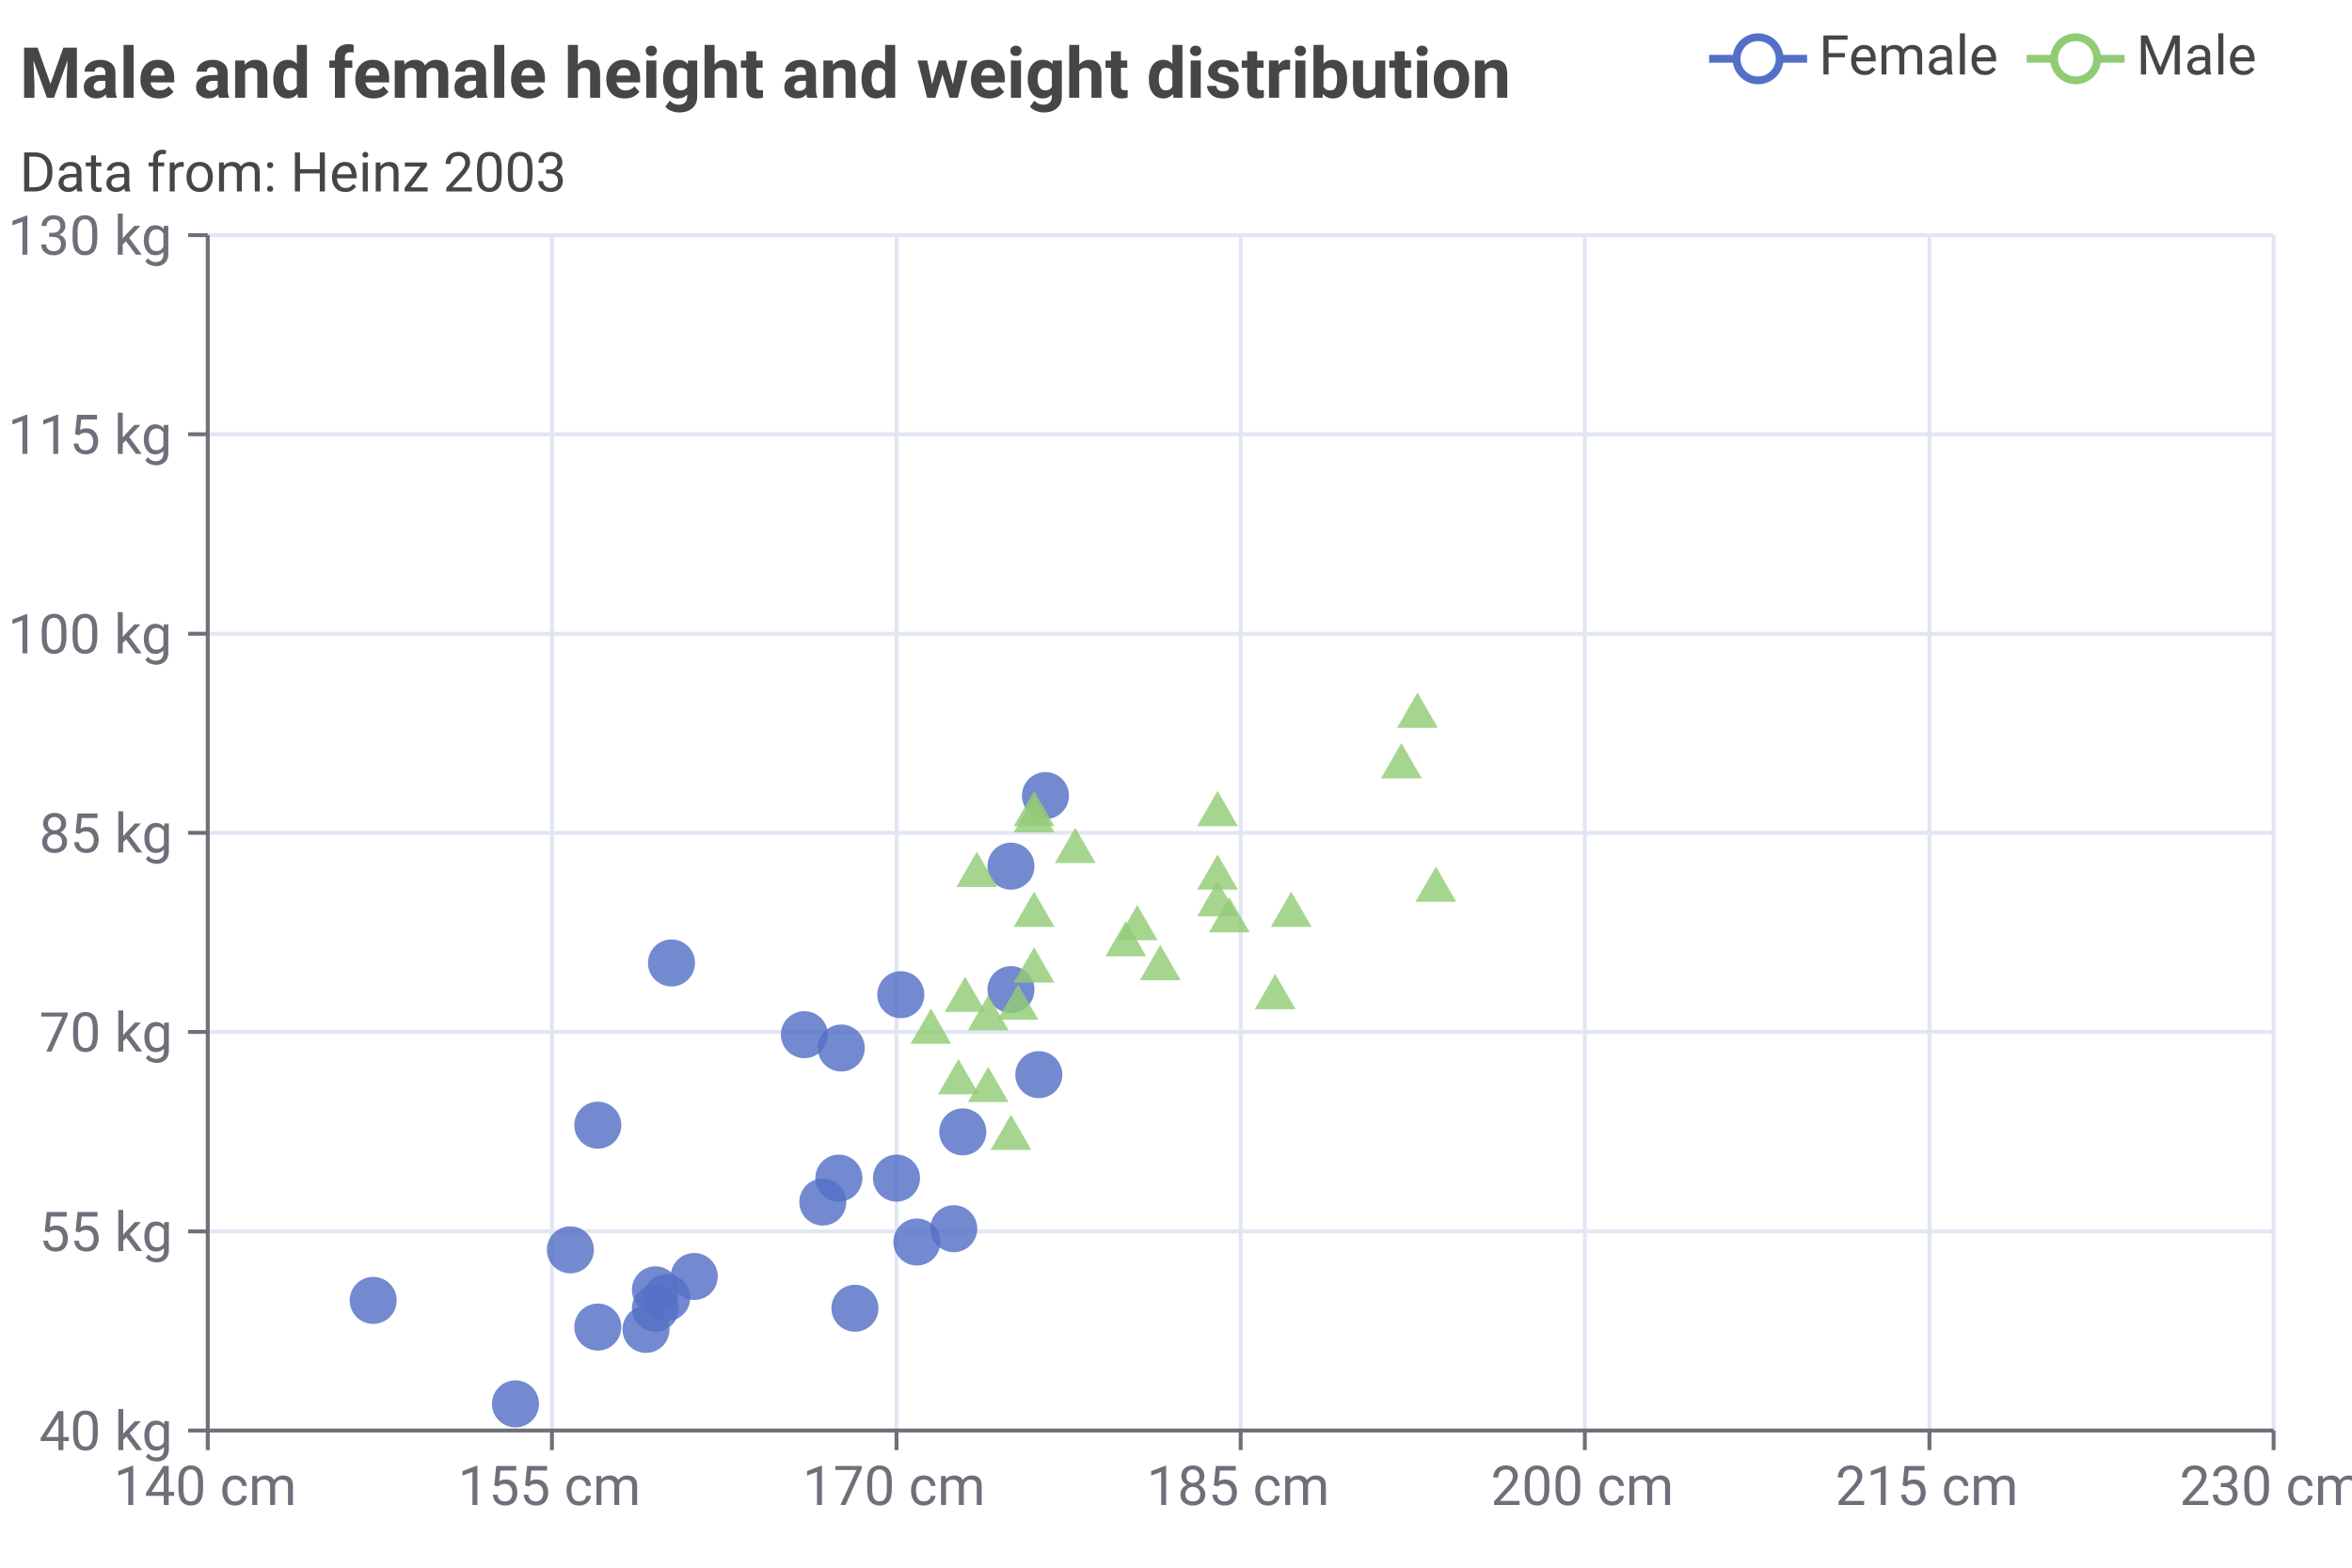
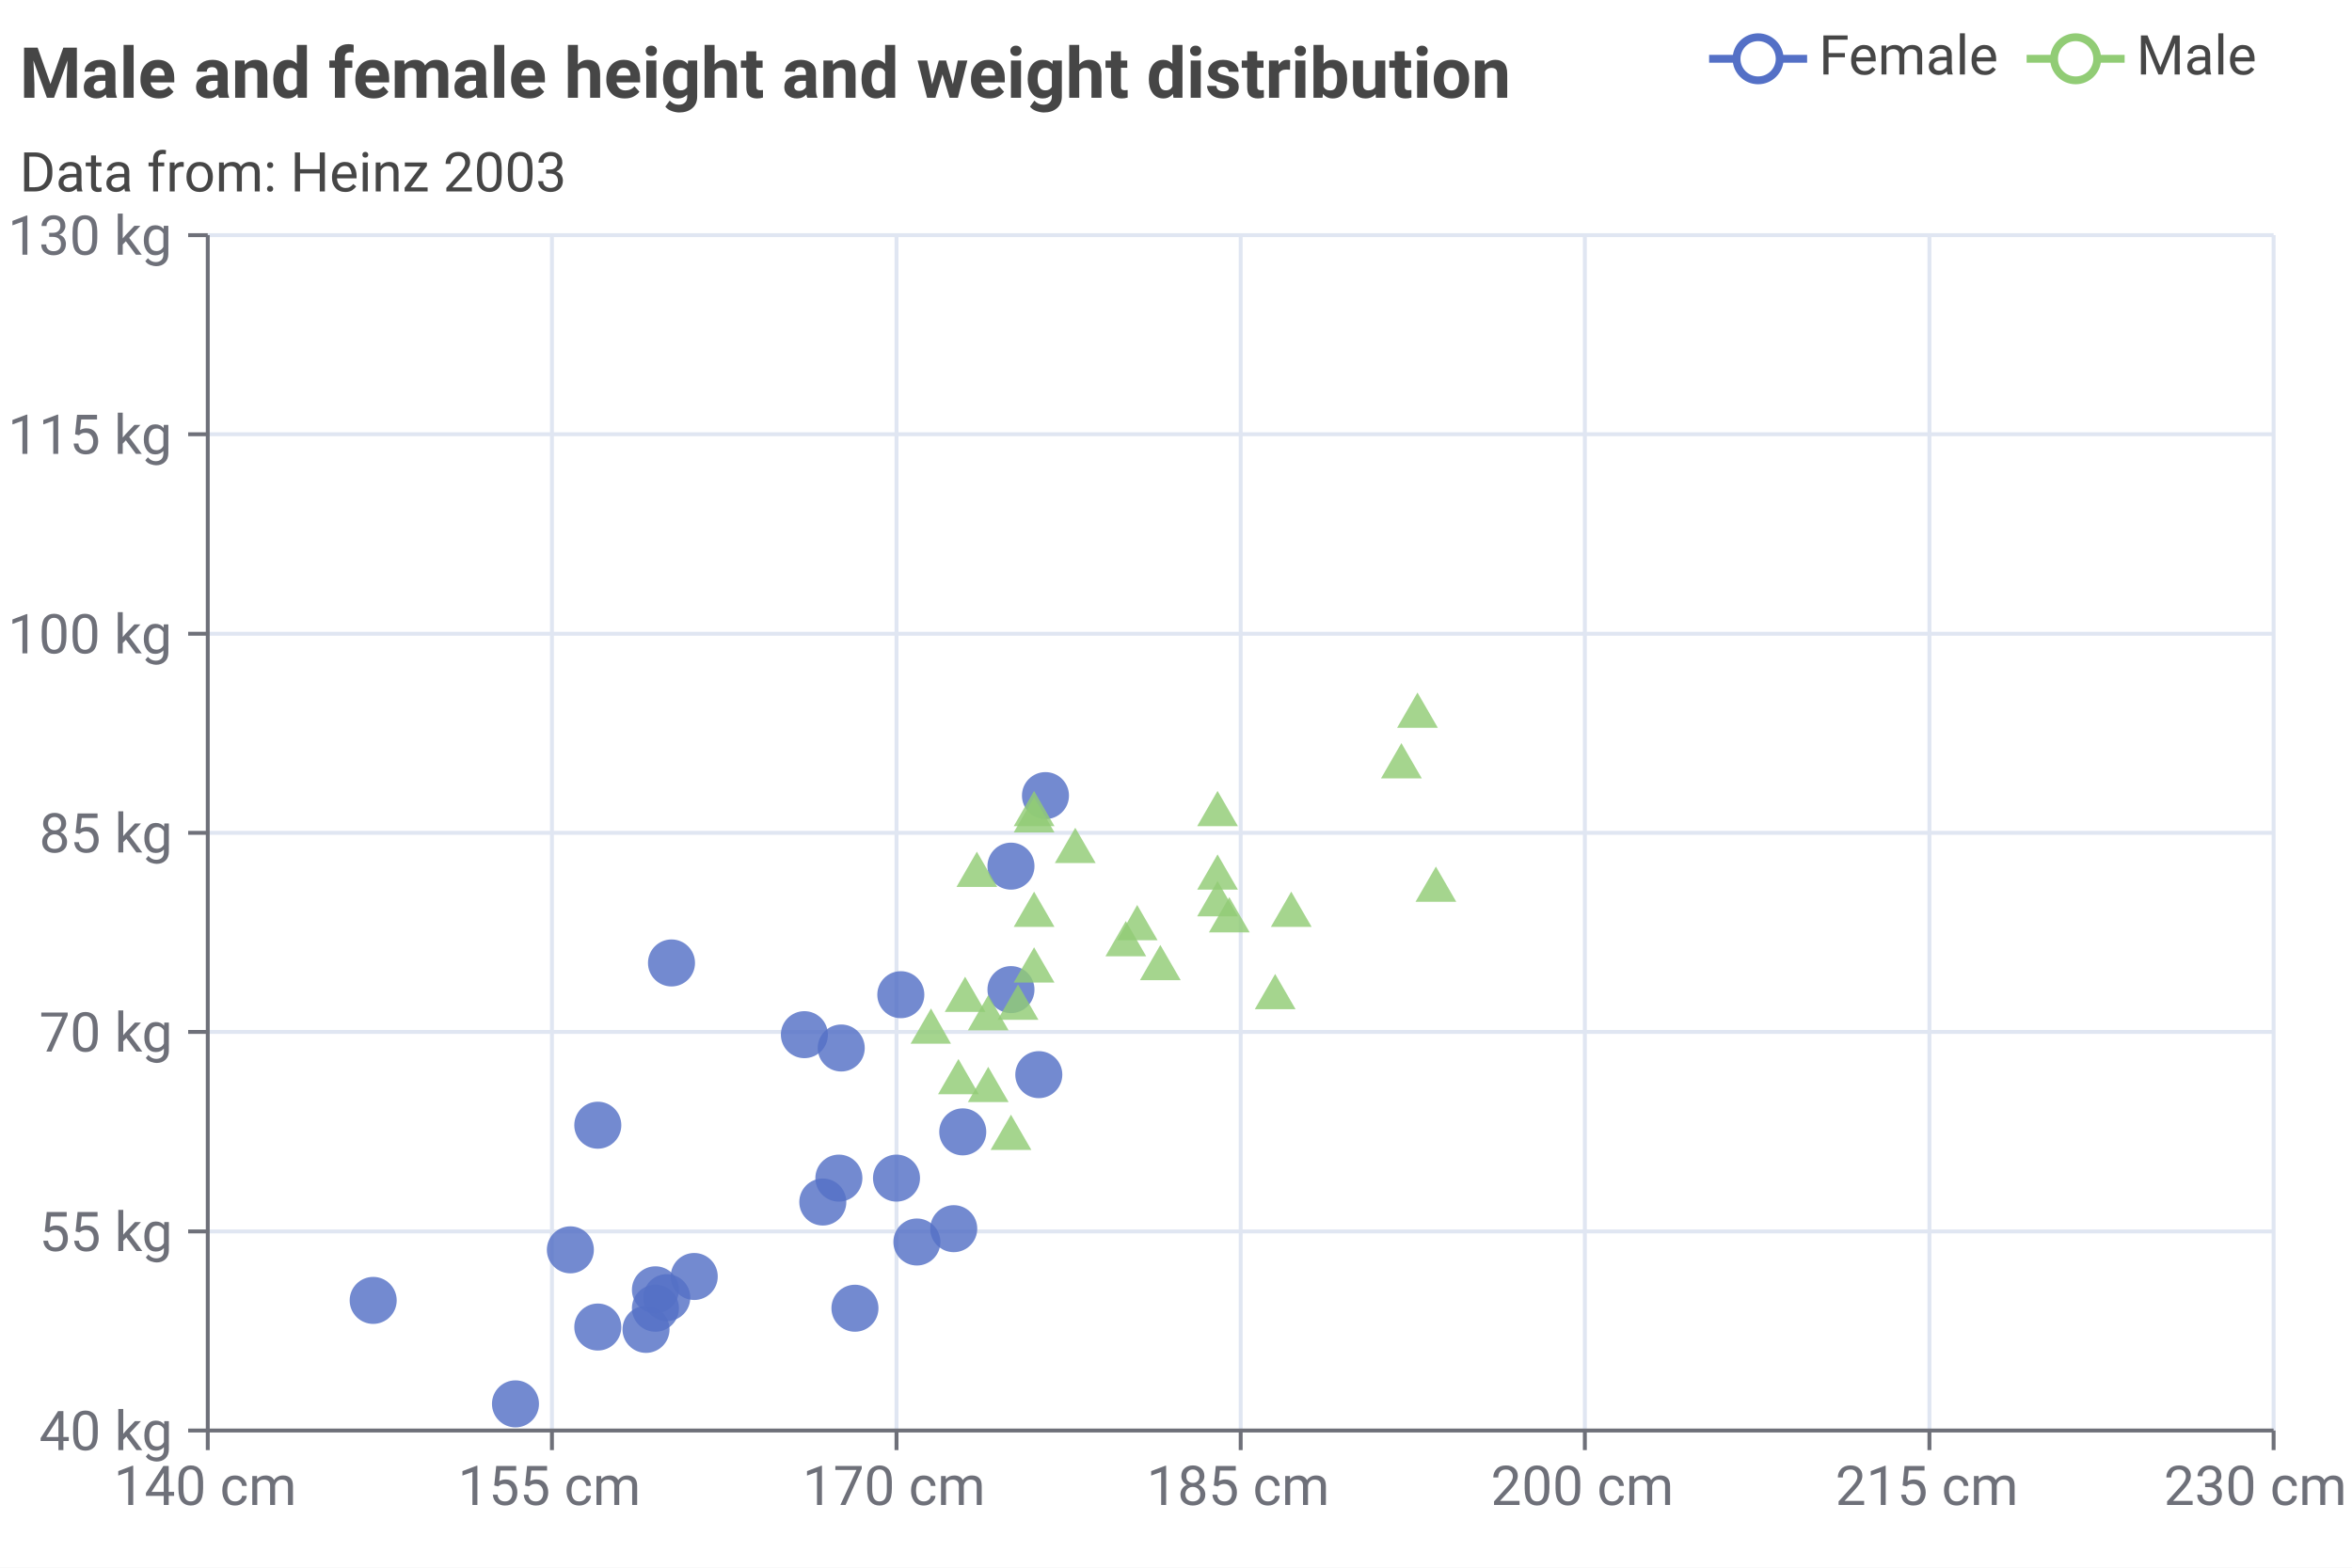
<svg xmlns="http://www.w3.org/2000/svg" width="600" height="400" viewBox="0 0 600 400">
  <rect x="0" y="0" width="600" height="400" fill="#FFFFFF" />
  <text font-size="18" x="5" y="5" dy="15" font-weight="bold" dominant-baseline="middle" font-family="Roboto" fill="#464646">
Male and female height and weight distribution
</text>
  <text font-size="14" x="5" y="35" dy="10" dominant-baseline="middle" font-family="Roboto" fill="#464646">
Data from: Heinz 2003
</text>
  <g>
    <line stroke-width="2" x1="436" y1="15" x2="461" y2="15" stroke="#5470C6" />
    <circle cx="448.5" cy="15" r="5.5" stroke-width="2" stroke="#5470C6" fill="#FFFFFF" />
    <text font-size="14" x="464" y="19" font-family="Roboto" fill="#464646">
Female
</text>
  </g>
  <g>
    <line stroke-width="2" x1="517" y1="15" x2="542" y2="15" stroke="#91CC75" />
    <circle cx="529.5" cy="15" r="5.5" stroke-width="2" stroke="#91CC75" fill="#FFFFFF" />
    <text font-size="14" x="545" y="19" font-family="Roboto" fill="#464646">
Male
</text>
  </g>
  <g stroke="#E0E6F2" stroke-width="1">
    <line x1="53" y1="60" x2="580" y2="60" />
    <line x1="53" y1="110.8" x2="580" y2="110.8" />
    <line x1="53" y1="161.7" x2="580" y2="161.7" />
    <line x1="53" y1="212.5" x2="580" y2="212.5" />
    <line x1="53" y1="263.3" x2="580" y2="263.3" />
    <line x1="53" y1="314.2" x2="580" y2="314.2" />
  </g>
  <g stroke="#E0E6F2" stroke-width="1">
    <line x1="140.8" y1="60" x2="140.8" y2="365" />
    <line x1="228.7" y1="60" x2="228.7" y2="365" />
    <line x1="316.5" y1="60" x2="316.5" y2="365" />
    <line x1="404.3" y1="60" x2="404.3" y2="365" />
    <line x1="492.2" y1="60" x2="492.2" y2="365" />
    <line x1="580" y1="60" x2="580" y2="365" />
  </g>
  <g>
    <g stroke="#6E7079" stroke-width="1">
      <line x1="53" y1="60" x2="53" y2="365" />
      <line x1="53" y1="60" x2="48" y2="60" />
      <line x1="53" y1="110.8" x2="48" y2="110.8" />
      <line x1="53" y1="161.7" x2="48" y2="161.7" />
      <line x1="53" y1="212.5" x2="48" y2="212.5" />
      <line x1="53" y1="263.3" x2="48" y2="263.3" />
      <line x1="53" y1="314.2" x2="48" y2="314.2" />
      <line x1="53" y1="365" x2="48" y2="365" />
    </g>
    <text font-size="14" x="2" y="65" font-family="Roboto" fill="#6E7079">
130 kg
</text>
    <text font-size="14" x="2" y="115.8" font-family="Roboto" fill="#6E7079">
115 kg
</text>
    <text font-size="14" x="2" y="166.7" font-family="Roboto" fill="#6E7079">
100 kg
</text>
    <text font-size="14" x="10" y="217.5" font-family="Roboto" fill="#6E7079">
85 kg
</text>
    <text font-size="14" x="10" y="268.3" font-family="Roboto" fill="#6E7079">
70 kg
</text>
    <text font-size="14" x="10" y="319.2" font-family="Roboto" fill="#6E7079">
55 kg
</text>
    <text font-size="14" x="10" y="370" font-family="Roboto" fill="#6E7079">
40 kg
</text>
  </g>
  <g>
    <g stroke="#6E7079" stroke-width="1">
      <line x1="53" y1="365" x2="580" y2="365" />
      <line x1="53" y1="365" x2="53" y2="370" />
      <line x1="140.8" y1="365" x2="140.8" y2="370" />
      <line x1="228.7" y1="365" x2="228.7" y2="370" />
      <line x1="316.5" y1="365" x2="316.5" y2="370" />
      <line x1="404.3" y1="365" x2="404.3" y2="370" />
      <line x1="492.2" y1="365" x2="492.2" y2="370" />
      <line x1="580" y1="365" x2="580" y2="370" />
    </g>
    <text font-size="14" x="29" y="384" font-family="Roboto" fill="#6E7079">
140 cm
</text>
    <text font-size="14" x="116.8" y="384" font-family="Roboto" fill="#6E7079">
155 cm
</text>
    <text font-size="14" x="204.7" y="384" font-family="Roboto" fill="#6E7079">
170 cm
</text>
    <text font-size="14" x="292.5" y="384" font-family="Roboto" fill="#6E7079">
185 cm
</text>
    <text font-size="14" x="380.3" y="384" font-family="Roboto" fill="#6E7079">
200 cm
</text>
    <text font-size="14" x="468.2" y="384" font-family="Roboto" fill="#6E7079">
215 cm
</text>
-     <text font-size="14" x="556" y="384" font-family="Roboto" fill="#6E7079">
+     <text font-size="14" x="552" y="384" font-family="Roboto" fill="#6E7079">
230 cm
</text>
  </g>
  <circle cx="177.1" cy="325.7" r="6" fill-opacity="0.82" fill="#5470C6" data-series="Female" data-x="161.2" data-y="51.6" />
  <circle cx="214" cy="300.6" r="6" fill-opacity="0.82" fill="#5470C6" data-series="Female" data-x="167.5" data-y="59" />
  <circle cx="167.2" cy="333.8" r="6" fill-opacity="0.82" fill="#5470C6" data-series="Female" data-x="159.5" data-y="49.2" />
  <circle cx="152.5" cy="287.1" r="6" fill-opacity="0.82" fill="#5470C6" data-series="Female" data-x="157" data-y="63" />
  <circle cx="145.5" cy="318.9" r="6" fill-opacity="0.82" fill="#5470C6" data-series="Female" data-x="155.8" data-y="53.6" />
  <circle cx="228.7" cy="300.6" r="6" fill-opacity="0.82" fill="#5470C6" data-series="Female" data-x="170" data-y="59" />
  <circle cx="164.8" cy="339.2" r="6" fill-opacity="0.82" fill="#5470C6" data-series="Female" data-x="159.1" data-y="47.6" />
  <circle cx="205.2" cy="264" r="6" fill-opacity="0.82" fill="#5470C6" data-series="Female" data-x="166" data-y="69.8" />
  <circle cx="265" cy="274.2" r="6" fill-opacity="0.82" fill="#5470C6" data-series="Female" data-x="176.2" data-y="66.8" />
  <circle cx="171.3" cy="245.7" r="6" fill-opacity="0.82" fill="#5470C6" data-series="Female" data-x="160.2" data-y="75.2" />
  <circle cx="243.3" cy="313.5" r="6" fill-opacity="0.82" fill="#5470C6" data-series="Female" data-x="172.5" data-y="55.2" />
  <circle cx="233.9" cy="316.9" r="6" fill-opacity="0.82" fill="#5470C6" data-series="Female" data-x="170.9" data-y="54.2" />
  <circle cx="245.6" cy="288.8" r="6" fill-opacity="0.82" fill="#5470C6" data-series="Female" data-x="172.9" data-y="62.5" />
  <circle cx="131.5" cy="358.2" r="6" fill-opacity="0.82" fill="#5470C6" data-series="Female" data-x="153.4" data-y="42" />
  <circle cx="170.1" cy="331.1" r="6" fill-opacity="0.82" fill="#5470C6" data-series="Female" data-x="160" data-y="50" />
  <circle cx="95.2" cy="331.8" r="6" fill-opacity="0.82" fill="#5470C6" data-series="Female" data-x="147.2" data-y="49.8" />
  <circle cx="218.1" cy="333.8" r="6" fill-opacity="0.82" fill="#5470C6" data-series="Female" data-x="168.2" data-y="49.2" />
  <circle cx="257.9" cy="252.5" r="6" fill-opacity="0.82" fill="#5470C6" data-series="Female" data-x="175" data-y="73.2" />
  <circle cx="152.5" cy="338.6" r="6" fill-opacity="0.82" fill="#5470C6" data-series="Female" data-x="157" data-y="47.8" />
  <circle cx="214.6" cy="267.4" r="6" fill-opacity="0.82" fill="#5470C6" data-series="Female" data-x="167.6" data-y="68.8" />
  <circle cx="167.2" cy="329.1" r="6" fill-opacity="0.82" fill="#5470C6" data-series="Female" data-x="159.5" data-y="50.6" />
  <circle cx="257.9" cy="221" r="6" fill-opacity="0.82" fill="#5470C6" data-series="Female" data-x="175" data-y="82.5" />
  <circle cx="209.9" cy="306.7" r="6" fill-opacity="0.82" fill="#5470C6" data-series="Female" data-x="166.8" data-y="57.2" />
  <circle cx="266.7" cy="203" r="6" fill-opacity="0.82" fill="#5470C6" data-series="Female" data-x="176.5" data-y="87.8" />
  <circle cx="229.8" cy="253.8" r="6" fill-opacity="0.82" fill="#5470C6" data-series="Female" data-x="170.2" data-y="72.8" />
  <polygon points="252.1,272.2 257.3,281.2 246.9,281.2" fill="#91CC75" fill-opacity="0.82" data-series="Male" data-x="174" data-y="65.6" />
  <polygon points="259.7,251.2 264.9,260.2 254.5,260.2" fill="#91CC75" fill-opacity="0.82" data-series="Male" data-x="175.3" data-y="71.8" />
  <polygon points="366.3,221.1 371.5,230.1 361.1,230.1" fill="#91CC75" fill-opacity="0.82" data-series="Male" data-x="193.5" data-y="80.7" />
  <polygon points="325.3,248.5 330.5,257.5 320.1,257.5" fill="#91CC75" fill-opacity="0.82" data-series="Male" data-x="186.5" data-y="72.6" />
  <polygon points="329.4,227.5 334.6,236.5 324.2,236.5" fill="#91CC75" fill-opacity="0.82" data-series="Male" data-x="187.2" data-y="78.8" />
  <polygon points="296,241.1 301.2,250.1 290.8,250.1" fill="#91CC75" fill-opacity="0.82" data-series="Male" data-x="181.5" data-y="74.8" />
  <polygon points="310.6,201.8 315.8,210.8 305.4,210.8" fill="#91CC75" fill-opacity="0.82" data-series="Male" data-x="184" data-y="86.4" />
  <polygon points="313.6,228.9 318.8,237.9 308.4,237.9" fill="#91CC75" fill-opacity="0.82" data-series="Male" data-x="184.5" data-y="78.4" />
  <polygon points="257.9,284.4 263.1,293.4 252.7,293.4" fill="#91CC75" fill-opacity="0.82" data-series="Male" data-x="175" data-y="62" />
  <polygon points="310.6,218 315.8,227 305.4,227" fill="#91CC75" fill-opacity="0.82" data-series="Male" data-x="184" data-y="81.6" />
  <polygon points="287.2,235 292.4,244 282,244" fill="#91CC75" fill-opacity="0.82" data-series="Male" data-x="180" data-y="76.6" />
  <polygon points="274.3,211.2 279.5,220.2 269.1,220.2" fill="#91CC75" fill-opacity="0.82" data-series="Male" data-x="177.8" data-y="83.6" />
  <polygon points="357.5,189.6 362.7,198.6 352.3,198.6" fill="#91CC75" fill-opacity="0.82" data-series="Male" data-x="192" data-y="90" />
  <polygon points="263.8,241.7 269,250.7 258.6,250.7" fill="#91CC75" fill-opacity="0.82" data-series="Male" data-x="176" data-y="74.6" />
  <polygon points="252.1,253.9 257.3,262.9 246.9,262.9" fill="#91CC75" fill-opacity="0.82" data-series="Male" data-x="174" data-y="71" />
  <polygon points="310.6,224.8 315.8,233.8 305.4,233.8" fill="#91CC75" fill-opacity="0.82" data-series="Male" data-x="184" data-y="79.6" />
  <polygon points="361.6,176.7 366.8,185.7 356.4,185.7" fill="#91CC75" fill-opacity="0.82" data-series="Male" data-x="192.7" data-y="93.8" />
  <polygon points="237.5,257.3 242.6,266.3 232.3,266.3" fill="#91CC75" fill-opacity="0.82" data-series="Male" data-x="171.5" data-y="70" />
  <polygon points="246.2,249.2 251.4,258.2 241,258.2" fill="#91CC75" fill-opacity="0.82" data-series="Male" data-x="173" data-y="72.4" />
  <polygon points="263.8,203.4 269,212.4 258.6,212.4" fill="#91CC75" fill-opacity="0.82" data-series="Male" data-x="176" data-y="85.9" />
  <polygon points="263.8,227.5 269,236.5 258.6,236.5" fill="#91CC75" fill-opacity="0.82" data-series="Male" data-x="176" data-y="78.8" />
  <polygon points="290.1,230.9 295.3,239.9 285,239.9" fill="#91CC75" fill-opacity="0.82" data-series="Male" data-x="180.5" data-y="77.8" />
  <polygon points="244.5,270.2 249.7,279.2 239.3,279.2" fill="#91CC75" fill-opacity="0.82" data-series="Male" data-x="172.7" data-y="66.2" />
  <polygon points="263.8,201.8 269,210.8 258.6,210.8" fill="#91CC75" fill-opacity="0.82" data-series="Male" data-x="176" data-y="86.4" />
  <polygon points="249.2,217.3 254.4,226.3 244,226.3" fill="#91CC75" fill-opacity="0.82" data-series="Male" data-x="173.5" data-y="81.8" />
</svg>
